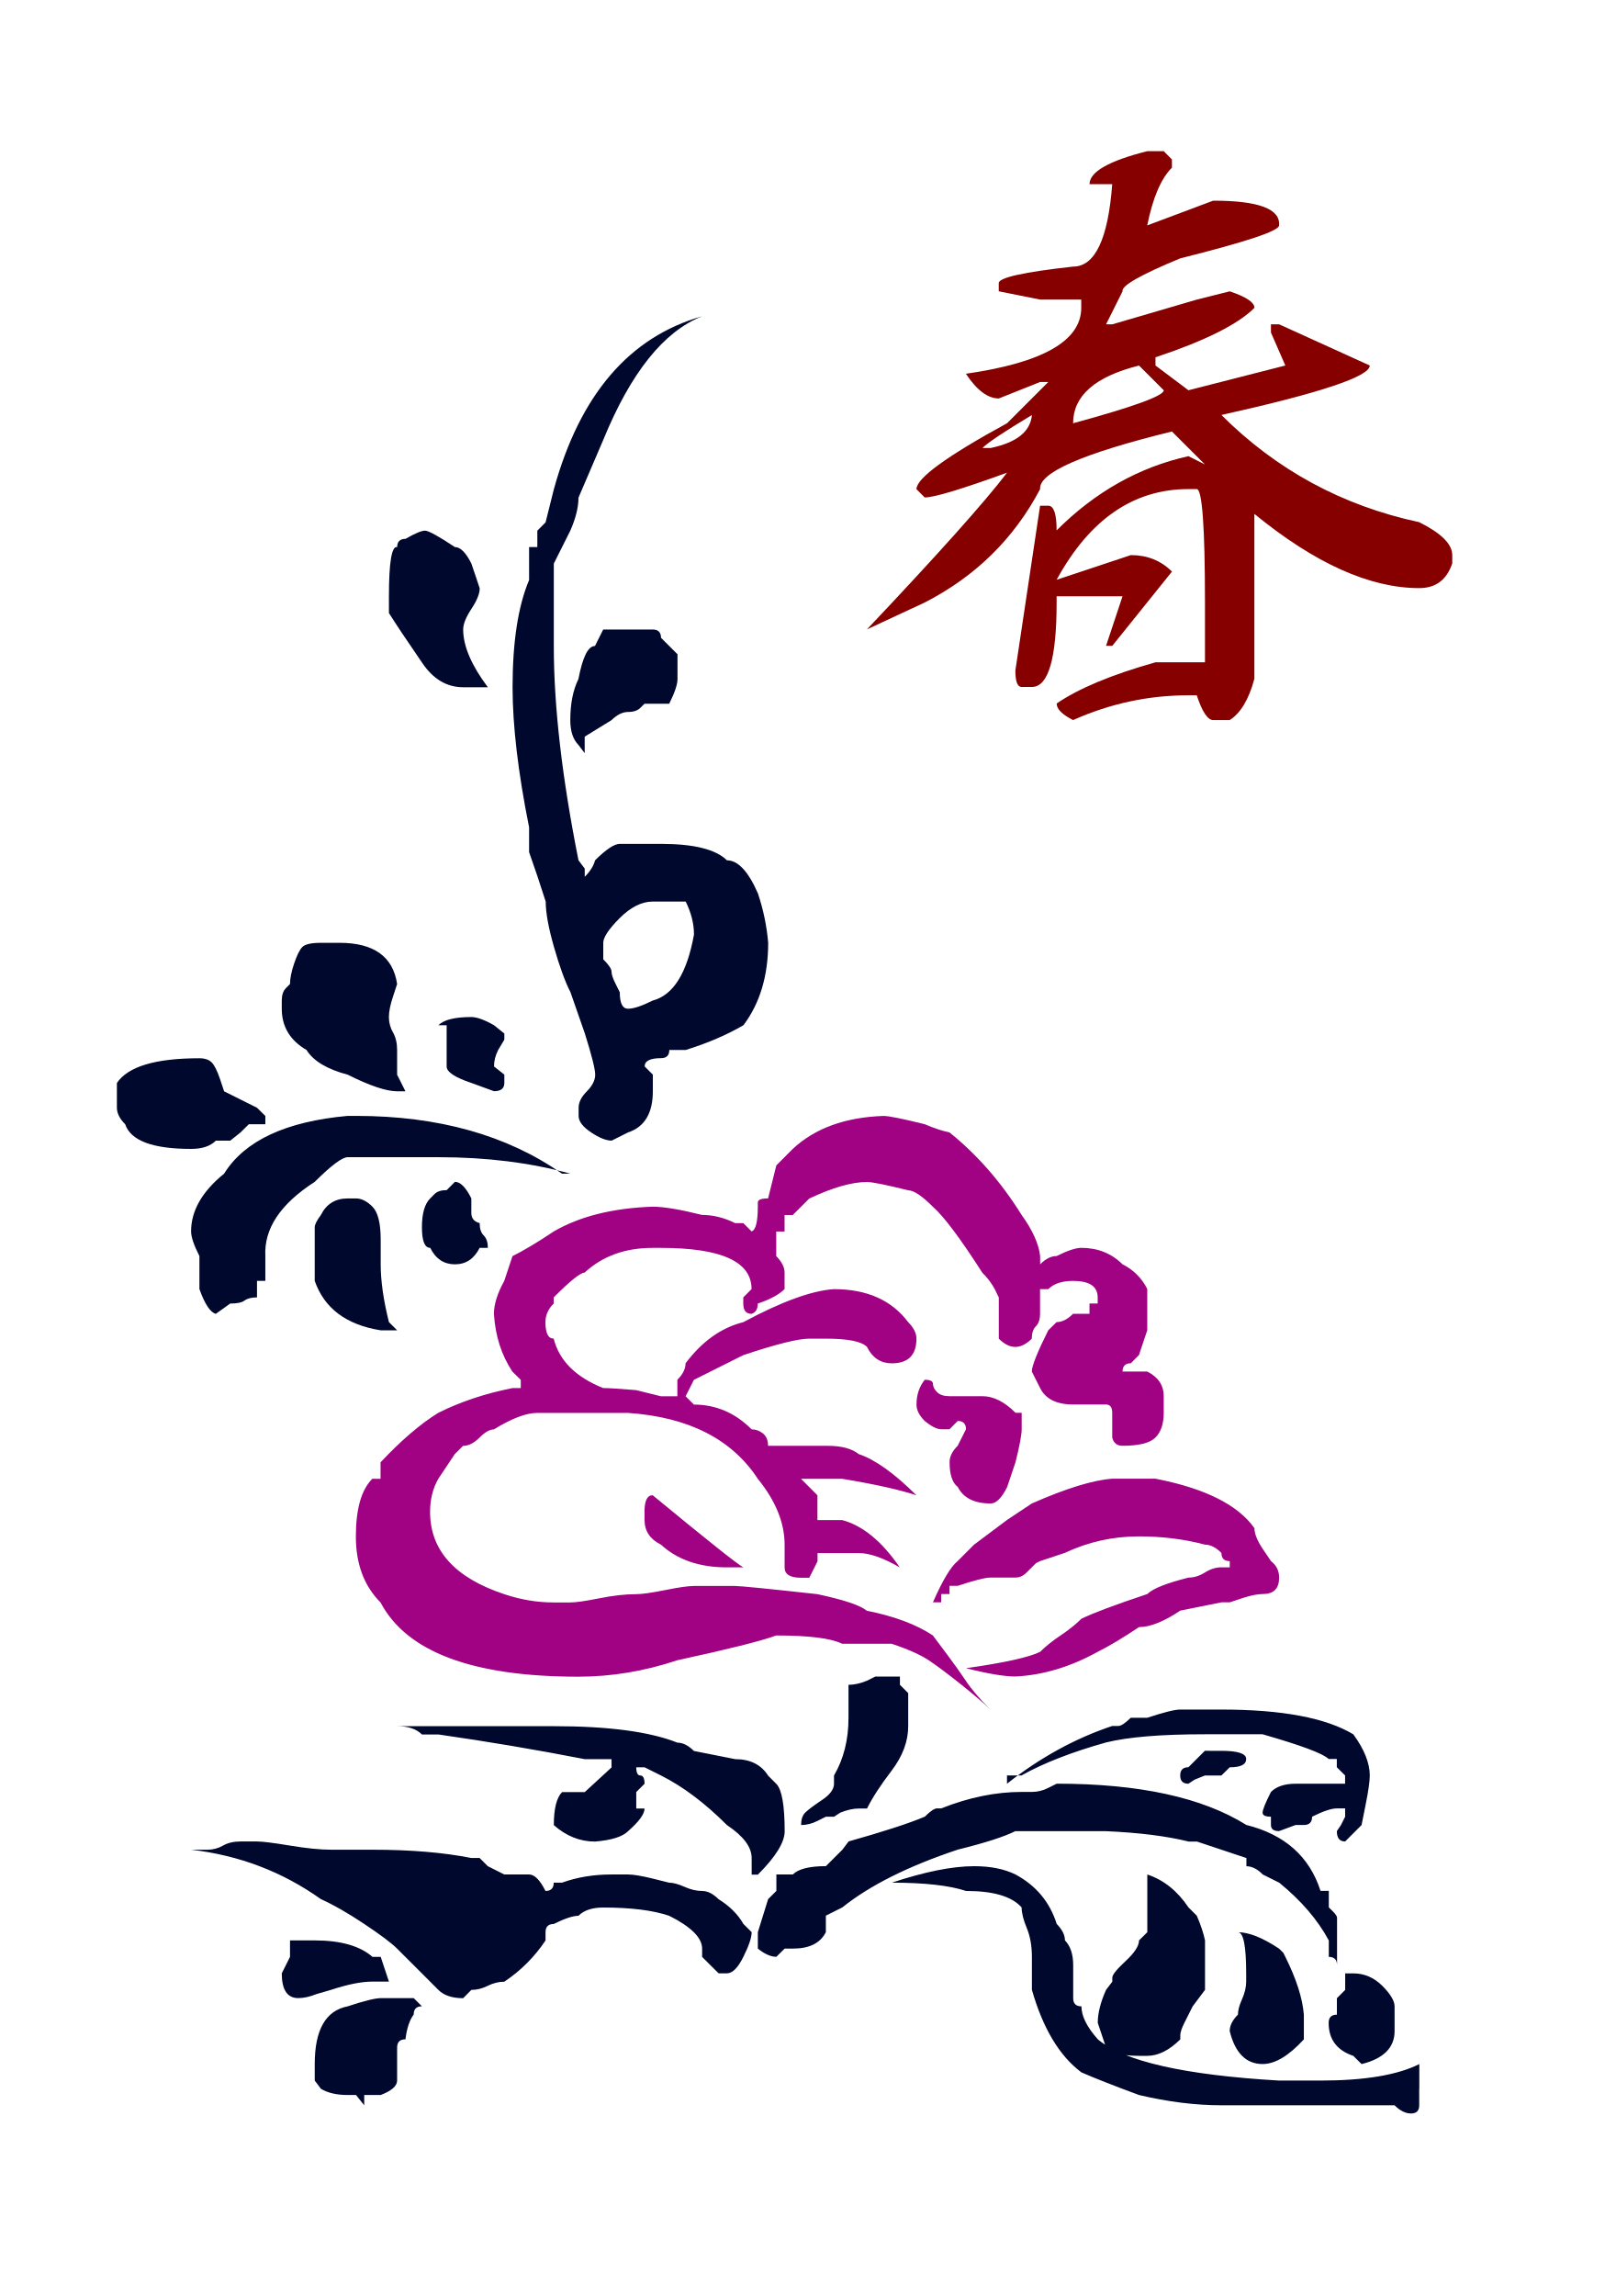
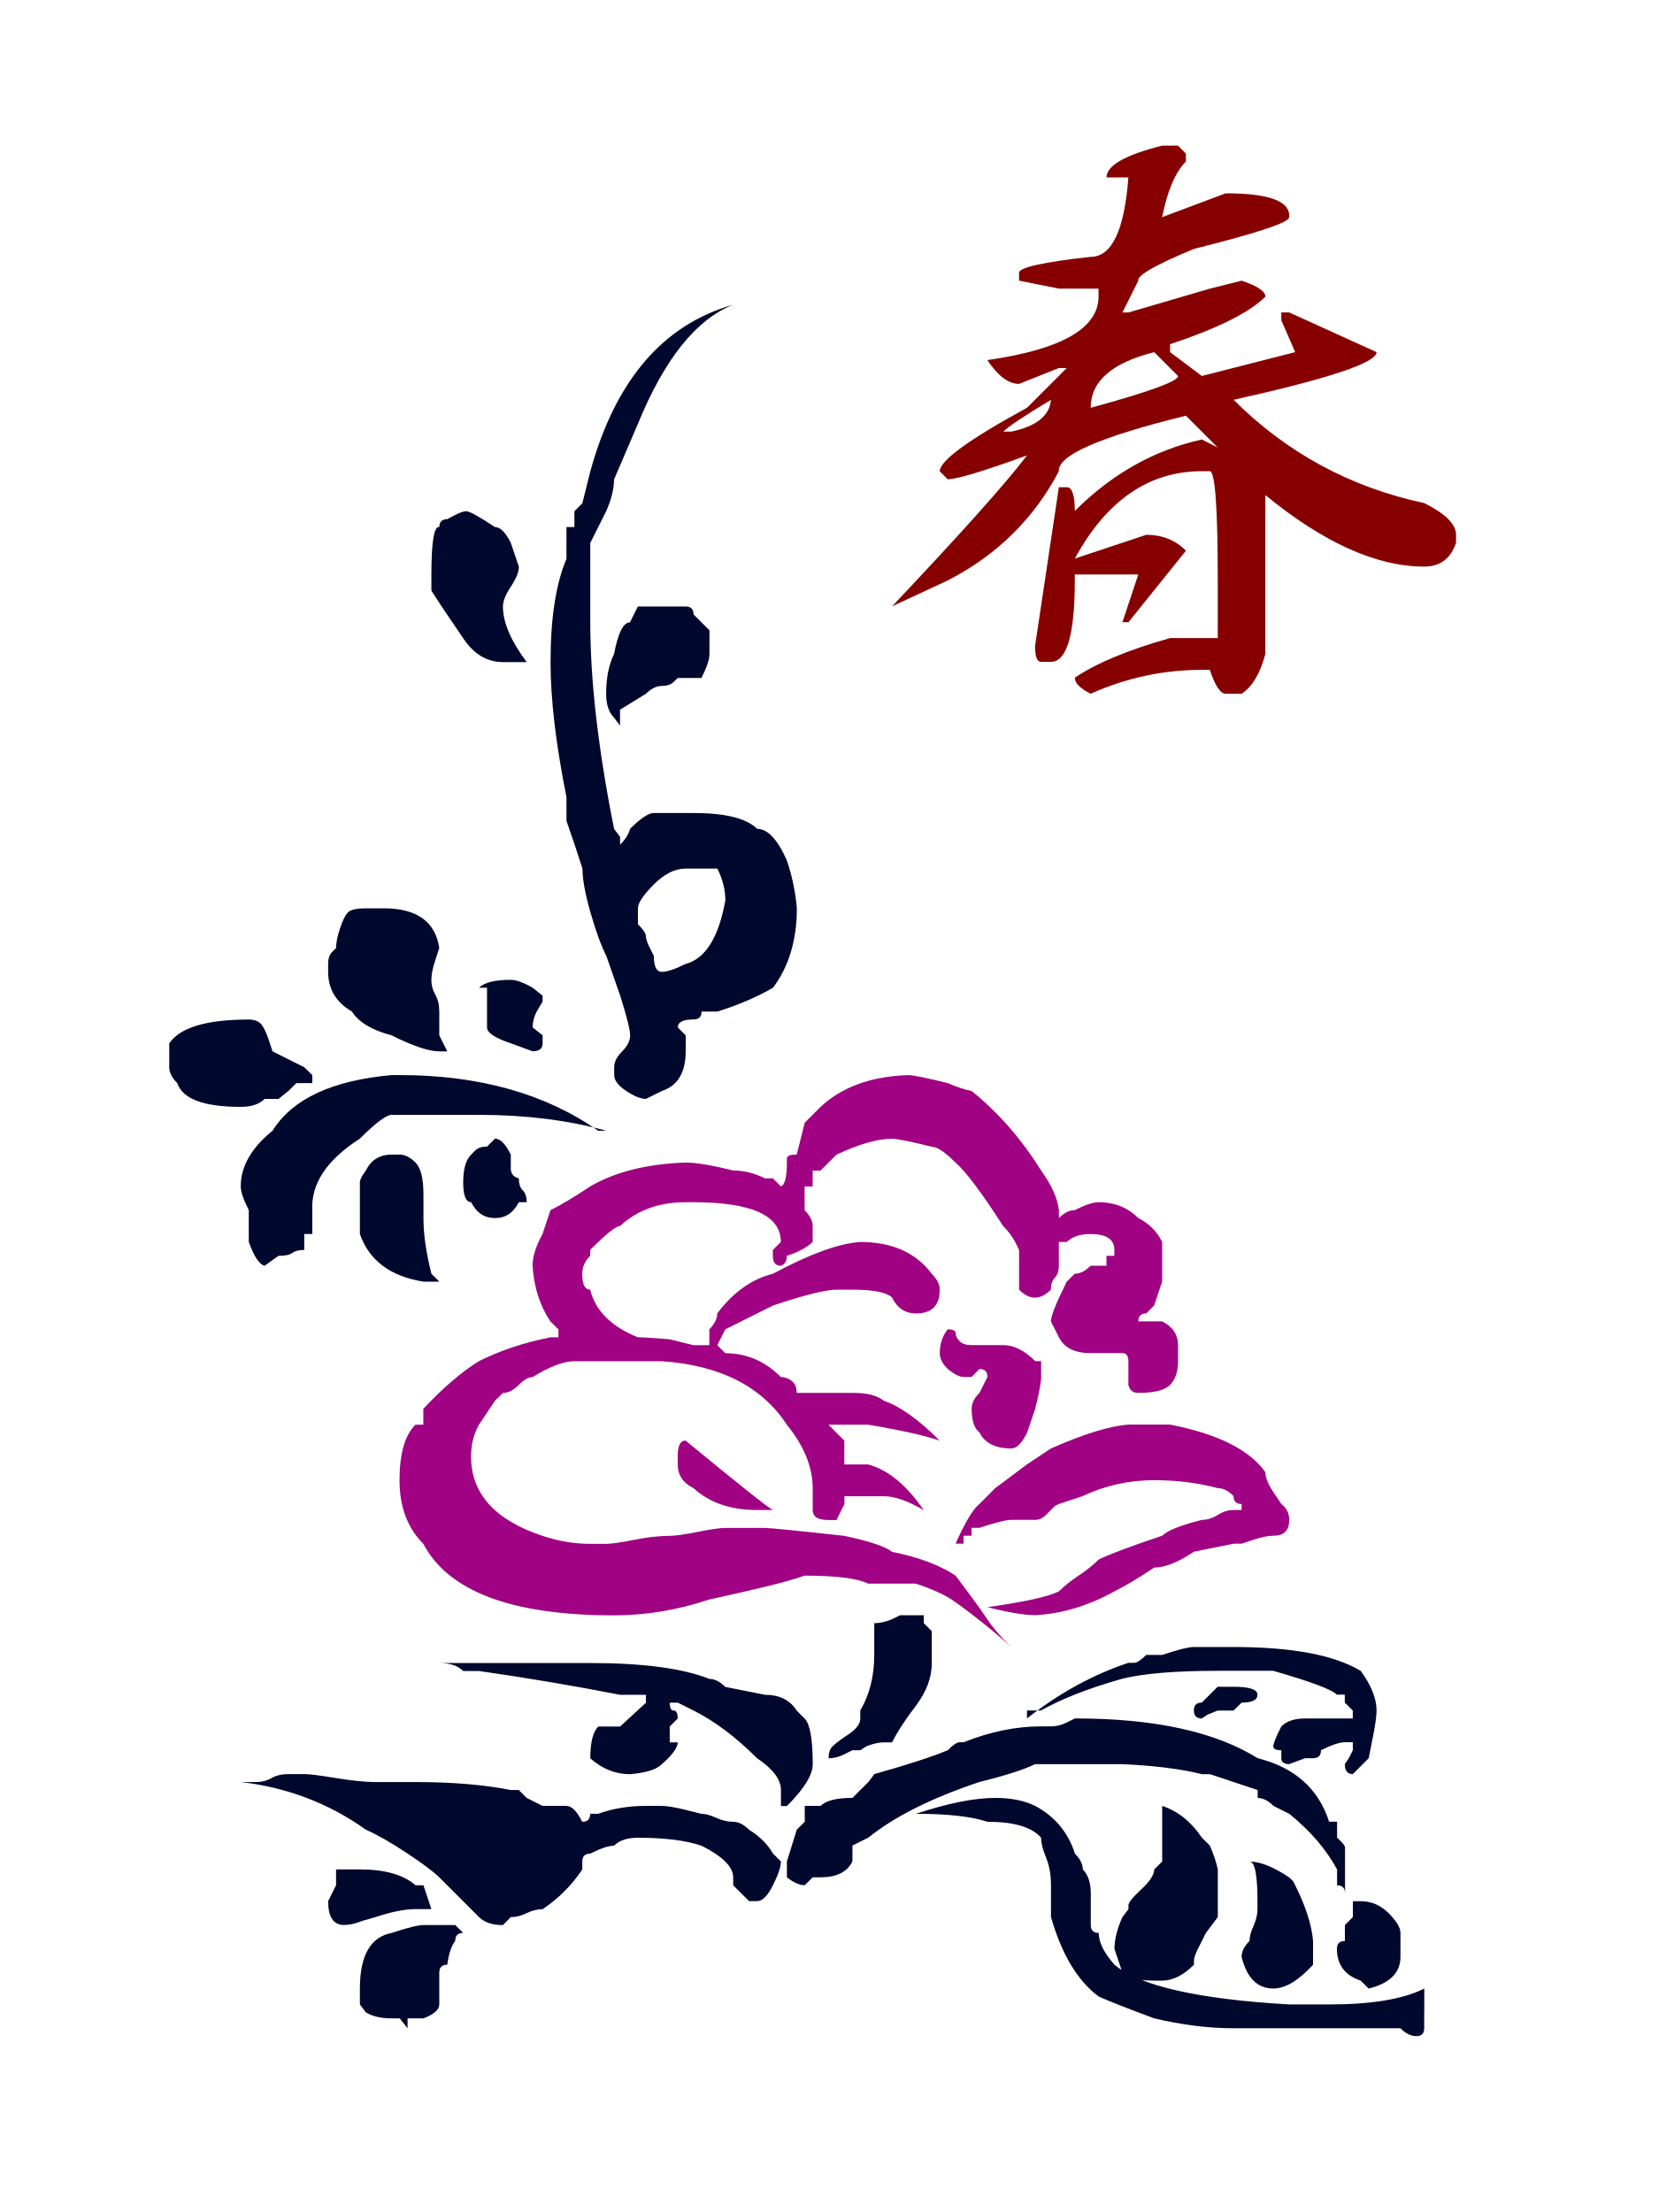
- <svg xmlns="http://www.w3.org/2000/svg" viewBox="0 0 139.764 200">
+ <svg xmlns="http://www.w3.org/2000/svg" viewBox="0 0 139.764 200" height="400" width="300">
  <path d="M66.027 105.108v-.359c0-.238.294-.359.895-.359l.718-2.876 1.432-1.435c1.924-1.795 4.553-2.755 7.9-2.872.48 0 1.679.246 3.598.722.835.355 1.557.593 2.158.714 2.388 1.92 4.485 4.307 6.28 7.183.951 1.319 1.492 2.509 1.617 3.585v.722c.476-.476.952-.722 1.436-.722.952-.476 1.67-.714 2.15-.714 1.431 0 2.629.48 3.593 1.436a4.712 4.712 0 012.154 2.15v3.594l-.363 1.08-.36 1.077-.71.718c-.483 0-.721.246-.721.722h2.154c.951.476 1.435 1.198 1.435 2.15v1.444c0 .96-.246 1.673-.721 2.15-.476.483-1.436.721-2.872.721-.48 0-.778-.238-.895-.722v-2.153c0-.476-.186-.722-.545-.722h-2.867c-1.432 0-2.396-.476-2.872-1.436l-.722-1.432c0-.476.476-1.674 1.432-3.593l.726-.714c.472 0 .952-.238 1.431-.722h1.436v-.896h.714v-.536c0-.96-.714-1.436-2.15-1.436-.96 0-1.677.242-2.157.718h-.714v2.154c0 .484-.125.843-.363 1.08-.238.243-.359.606-.359 1.082-.476.475-.96.717-1.432.717-.484 0-.96-.242-1.44-.717v-3.59l-.35-.722a5.95 5.95 0 00-1.085-1.436c-1.92-2.992-3.352-4.904-4.308-5.743-.956-.96-1.678-1.436-2.154-1.436-1.92-.476-3.117-.722-3.593-.722-1.319 0-2.989.484-5.025 1.44l-1.44 1.436h-.71v1.436h-.726v2.145c.476.484.726.96.726 1.436v1.436c-.488.48-1.262.903-2.335 1.258 0 .476-.182.779-.54.896-.48 0-.723-.29-.723-.896v-.536l.722-.722c0-2.392-2.63-3.59-7.9-3.59h-.723c-2.395 0-4.368.714-5.924 2.154-.36 0-1.255.718-2.694 2.158v.536c-.48.476-.718 1.017-.718 1.618 0 .96.238 1.435.718 1.435.48 1.916 1.915 3.348 4.307 4.308.48 0 1.436.064 2.876.181l2.153.533h1.44v-1.432c.476-.48.714-.956.714-1.436 1.436-1.912 3.118-3.11 5.03-3.585 3.347-1.8 5.985-2.75 7.896-2.876 2.876 0 5.034.96 6.47 2.876.475.476.721.96.721 1.436 0 1.435-.722 2.15-2.153 2.15-.96 0-1.686-.477-2.158-1.433-.476-.48-1.674-.717-3.59-.717h-1.435c-.96 0-2.876.475-5.748 1.435l-4.307 2.154-.722 1.432.722.722c1.916 0 3.598.722 5.03 2.157.358 0 .685.121.983.355.303.242.448.601.448 1.081h5.202c1.199 0 2.094.238 2.695.718 1.436.48 3.11 1.682 5.03 3.59-1.44-.476-3.594-.96-6.466-1.436h-3.593l.718.718.717.718v2.161h2.158c1.79.476 3.465 1.856 5.021 4.126-1.435-.835-2.633-1.254-3.589-1.254H71.23v.714l-.718 1.436h-.718c-.96 0-1.432-.295-1.432-.896v-1.976c0-1.916-.782-3.831-2.335-5.743-2.275-3.473-6.05-5.384-11.313-5.743H46.809c-.96 0-2.218.476-3.775 1.435-.36 0-.779.238-1.255.714-.484.484-.96.722-1.435.722l-.722.718-1.436 2.154c-.476.839-.714 1.795-.714 2.871 0 3.356 2.15 5.744 6.461 7.175 1.44.484 2.876.722 4.308.722h1.443c.472 0 1.311-.117 2.513-.359 1.194-.238 2.27-.363 3.23-.363.473 0 1.315-.112 2.513-.354s2.033-.36 2.513-.36h3.593c.472 0 2.868.239 7.175.714 2.271.484 3.715.96 4.308 1.444 2.396.476 4.311 1.198 5.747 2.15.36.484.803 1.08 1.343 1.795.54.722 1.049 1.44 1.533 2.157.472.722 1.19 1.557 2.15 2.517-.48-.476-1.32-1.198-2.517-2.158-1.194-.951-2.15-1.673-2.872-2.15-.714-.475-1.79-.96-3.226-1.435h-4.308c-.96-.476-2.875-.722-5.751-.722-1.315.484-4.186 1.198-8.615 2.158-2.872.96-5.747 1.432-8.627 1.432-9.212 0-14.955-2.154-17.23-6.466-1.435-1.435-2.15-3.347-2.15-5.743 0-2.395.473-4.07 1.433-5.03h.718v-1.435c1.794-1.912 3.472-3.347 5.025-4.307 1.916-.96 4.07-1.682 6.465-2.158h.726v-.718l-.726-.714c-.956-1.436-1.492-3.11-1.613-5.033 0-.831.302-1.791.9-2.872l.717-2.158c.96-.475 2.158-1.19 3.594-2.15 2.27-1.318 5.146-2.036 8.618-2.157.96 0 2.396.242 4.308.718.956 0 1.92.238 2.88.714h.713l.722.722c.36-.121.54-.843.54-2.158zm-9.873 26.574c0-.96.238-1.435.713-1.435 4.792 3.948 7.426 6.045 7.901 6.283h-1.435c-2.396 0-4.304-.661-5.744-1.976-.955-.476-1.431-1.19-1.431-2.15v-.722zm27.288-5.747l.722-1.436c0-.476-.246-.722-.722-.722l-.714.722h-.726c-.359 0-.839-.238-1.432-.722-.48-.475-.718-.951-.718-1.431 0-.835.238-1.557.718-2.158.476 0 .718.125.718.363s.117.476.36.714c.241.246.596.355 1.084.355h2.872c.952 0 1.915.484 2.875 1.444h.537v1.435c0 .476-.178 1.436-.537 2.872l-.726 2.154c-.472.956-.956 1.44-1.431 1.44-1.436 0-2.396-.484-2.872-1.44-.476-.36-.714-1.073-.714-2.154-.008-.476.23-.96.706-1.436zm16.516 2.872h.718c4.307.839 7.183 2.274 8.618 4.307 0 .484.246 1.081.718 1.795l.726 1.077c.472.363.71.843.71 1.436 0 .96-.472 1.431-1.432 1.431-.472 0-1.077.13-1.79.363l-1.077.36h-.726l-3.586.721c-1.435.96-2.633 1.436-3.597 1.436-1.432.956-2.63 1.674-3.594 2.15-2.395 1.323-4.783 2.036-7.175 2.153-.96 0-2.395-.238-4.307-.722 3.347-.475 5.505-.951 6.465-1.431.476-.476 1.073-.952 1.795-1.436.71-.476 1.31-.952 1.79-1.436.956-.476 2.868-1.198 5.748-2.158.48-.476 1.677-.951 3.59-1.431.475 0 .955-.146 1.435-.448.476-.299.956-.448 1.432-.448h.726v-.54c-.48 0-.726-.238-.726-.714-.476-.476-.956-.722-1.432-.722-1.795-.476-3.715-.718-5.747-.718-2.27 0-4.425.476-6.461 1.436l-2.154.714-.363.181-.807.807c-.298.302-.625.448-.984.448h-2.157c-.48 0-1.436.246-2.872.722h-.714v.713h-.726v.722h-.718c.84-1.911 1.553-3.11 2.154-3.593l1.432-1.432 2.871-2.15 2.158-1.435c2.989-1.315 5.324-2.037 7.006-2.158z" fill="#a00283" />
  <path d="M99.958 13.168h1.435l.714.722v.714c-.956.96-1.67 2.634-2.15 5.03l5.744-2.154c3.948 0 5.864.714 5.743 2.153 0 .484-2.867 1.432-8.61 2.872-3.473 1.436-5.151 2.396-5.03 2.872l-1.436 2.875h.545l7.356-2.153 2.876-.722c1.432.484 2.15.96 2.15 1.44-1.432 1.435-4.308 2.871-8.62 4.307v.714l2.872 2.157 8.442-2.157-1.255-2.872v-.718h.71l7.901 3.59c0 .96-4.303 2.391-12.926 4.311 4.791 4.783 10.53 7.901 17.233 9.337 1.92.96 2.88 1.912 2.88 2.871v.714c-.48 1.436-1.432 2.158-2.88 2.158-4.307 0-9.098-2.158-14.362-6.465V59.13c-.48 1.79-1.197 2.989-2.15 3.594h-1.44c-.48 0-.955-.722-1.43-2.158h-.723c-3.472 0-6.82.714-10.05 2.158-.96-.484-1.432-.96-1.432-1.444 1.916-1.311 4.783-2.509 8.615-3.59h4.307V52.48c0-6.578-.242-9.877-.718-9.877h-.722c-4.787 0-8.615 2.642-11.486 7.901l6.465-2.15c1.432 0 2.625.476 3.585 1.436l-5.198 6.465h-.545l1.436-4.315h-5.743v.54c0 4.909-.726 7.36-2.158 7.36h-.9c-.354 0-.536-.475-.536-1.43l2.154-14.359h.714c.48 0 .726.714.726 2.15 3.347-3.348 7.175-5.505 11.486-6.465l1.436.722-2.876-2.872c-7.784 1.912-11.611 3.59-11.486 5.021-2.275 4.316-5.63 7.607-10.055 9.877l-5.03 2.34c6.228-6.582 10.294-11.136 12.205-13.649-3.948 1.432-6.34 2.158-7.175 2.158l-.718-.722c0-.952 2.626-2.871 7.893-5.743l3.594-3.593h-.714l-3.598 1.435c-.951 0-1.915-.714-2.867-2.153 6.703-.96 10.05-2.872 10.05-5.744v-.718h-3.59l-3.597-.721v-.714c0-.476 2.158-.96 6.47-1.436 1.915 0 3.057-2.392 3.416-7.183h-1.977c.004-1.069 1.678-2.029 5.03-2.872zM85.596 39.025h.718c2.27-.476 3.468-1.436 3.593-2.872-2.396 1.436-3.831 2.396-4.311 2.872zm7.9-2.154c5.268-1.436 7.902-2.396 7.902-2.872l-2.158-2.157c-3.828.96-5.743 2.633-5.743 5.03z" fill="#870000" />
  <path d="M20.06 99.36H18.808c-.48.48-1.198.719-2.158.719-3.352 0-5.263-.718-5.743-2.15-.48-.476-.722-.96-.722-1.436V94.34c.956-1.431 3.347-2.157 7.187-2.157.472 0 .835.125 1.073.363s.472.714.722 1.436l.359 1.08 2.867 1.432.367.36.359.354v.722h-1.44l-.722.714zm-2.685 12.927v-2.872c-.484-.951-.726-1.673-.726-2.15 0-1.802.96-3.476 2.876-5.029 1.786-2.875 5.384-4.549 10.768-5.033h.726c7.175 0 13.168 1.682 17.948 5.033h.725c-3.476-.96-7.308-1.435-11.498-1.435h-7.901c-.472 0-1.432.713-2.872 2.15-2.988 1.919-4.424 4.073-4.303 6.464v2.158h-.726v1.44c-.472 0-.83.089-1.08.27-.239.182-.654.266-1.255.266l-1.254.896c-.476-.121-.956-.835-1.428-2.158zm47.393 55.299l.722.721c0 .476-.246 1.198-.722 2.15-.475.96-.955 1.436-1.435 1.436h-.718l-.718-.71-.722-.722v-.714c0-.476-.242-.96-.718-1.431-.48-.476-1.198-.96-2.154-1.436-1.436-.484-3.347-.718-5.747-.718-.96 0-1.678.238-2.158.718-.472 0-1.198.238-2.15.714-.48 0-.717.246-.717.722v.713a12.864 12.864 0 01-3.594 3.594c-.48 0-.96.121-1.436.355-.476.238-.96.359-1.435.359l-.714.722c-.96 0-1.678-.246-2.158-.722l-1.432-1.436-2.158-2.154c-.475-.476-1.431-1.198-2.871-2.157-1.44-.96-2.69-1.674-3.771-2.158-3.356-2.388-7.123-3.824-11.313-4.308h1.44c.472 0 .923-.12 1.343-.359.415-.237.923-.358 1.524-.358h1.432c.48 0 1.44.12 2.876.358 1.44.238 2.63.36 3.593.36h3.59c3.347 0 6.223.245 8.615.721h.726l.713.714 1.436.722h2.158c.472 0 .952.476 1.432 1.436.472 0 .718-.238.718-.722h.717c1.32-.476 2.755-.714 4.312-.714h1.436c.476 0 1.19.121 2.15.355l1.435.359c.363 0 .807.125 1.347.363.54.242 1.049.359 1.525.359.484 0 .956.238 1.436.714.968.6 1.69 1.323 2.165 2.154zM30.293 93.614c-1.79-.476-2.989-1.19-3.585-2.15-1.44-.84-2.158-2.037-2.158-3.594v-.714c0-.475.12-.838.359-1.08l.359-.363c0-.476.117-1.073.363-1.791.242-.718.476-1.194.718-1.436.238-.238.774-.359 1.613-.359h1.617c2.989 0 4.667 1.198 5.021 3.59l-.354 1.08c-.242.718-.363 1.323-.363 1.8 0 .475.12.927.363 1.342.237.424.354.932.354 1.529v2.15l.363.721.363.722H34.6c-.955-.004-2.391-.488-4.307-1.447zm2.158 79c-.96 0-2.158.239-3.594.715l-1.254.363c-.605.242-1.141.359-1.617.359-.956 0-1.436-.722-1.436-2.158l.718-1.436v-1.432h2.153c2.271 0 3.949.484 5.03 1.432h.718l.718 2.158H32.81zm.718-56.733c-2.993-.476-4.913-1.912-5.748-4.308v-4.67c0-.238.186-.593.54-1.073.48-.96 1.26-1.436 2.332-1.436h.726c.472 0 .952.238 1.432.718.476.484.718 1.432.718 2.872v2.153c0 1.432.238 3.11.718 5.03l.717.714zm2.157 58.17h.718l.718.714c-.48 0-.718.238-.718.721-.363.476-.597 1.194-.718 2.154-.48 0-.726.238-.726.718v2.872c0 .476-.475.895-1.431 1.262h-1.436v.895l-.714-.895h-.726c-.956 0-1.734-.181-2.331-.54l-.54-.718v-1.436c0-2.989.96-4.662 2.871-5.03 1.436-.475 2.396-.713 2.876-.713h2.157zm-1.44-121.729v-.359c0-2.988.243-4.428.718-4.307 0-.476.246-.718.726-.718.831-.48 1.404-.714 1.702-.714.295 0 1.166.476 2.606 1.432.476 0 .96.48 1.432 1.436l.367 1.08.359 1.077c0 .476-.25 1.073-.726 1.795-.472.714-.714 1.315-.714 1.79 0 1.437.714 3.118 2.15 5.03h-2.15c-1.436 0-2.634-.714-3.594-2.158-1.315-1.911-2.274-3.347-2.875-4.307zM65.49 161.846c0-.96-.722-1.911-2.157-2.871-1.92-1.92-3.828-3.356-5.744-4.316l-1.431-.714h-.722c0 .476.117.714.359.714.238 0 .363.246.363.722l-.722.718v1.436h.722c0 .484-.484 1.141-1.436 1.976-.48.484-1.436.783-2.876.904-1.319 0-2.508-.476-3.593-1.432 0-1.444.246-2.396.718-2.876h1.976l2.335-2.15v-.721h-2.335a258.935 258.935 0 00-12.749-2.15h-2.154.718c-.48-.48-1.198-.722-2.158-.722H48.25c4.791 0 8.38.484 10.776 1.436.476 0 .952.246 1.432.722l3.598.714c1.306 0 2.27.484 2.867 1.435l.718.722c.476.476.726 1.856.726 4.126 0 .96-.782 2.223-2.335 3.775h-.54zM41.066 104.39v1.254c0 .476.242.779.726.896 0 .484.112.839.354 1.08.242.243.36.602.36 1.077h-.714c-.484.96-1.198 1.436-2.158 1.436-.956 0-1.674-.476-2.15-1.436-.484 0-.722-.6-.722-1.798 0-1.19.238-2.033.722-2.509l.36-.363c.237-.242.588-.359 1.076-.359l.718-.722c.472.004.956.488 1.428 1.444zm0-15.798c.475 0 1.141.238 1.976.714l.9.722v.536l-.537.896c-.242.476-.363.96-.363 1.436l.9.713v.722c0 .476-.295.722-.9.722l-1.976-.722c-1.432-.476-2.15-.955-2.15-1.431v-3.594h-.722c.48-.476 1.436-.714 2.872-.714zm5.033-14.366v-2.158c-.96-4.783-1.44-8.852-1.44-12.208 0-3.948.48-7.058 1.44-9.337v-2.867h.718v-1.432l.718-.722.718-2.872c2.27-8.255 6.582-13.285 12.926-15.08-3.348 1.315-6.22 4.909-8.619 10.769l-2.158 5.03c0 .834-.238 1.794-.71 2.87l-1.44 2.873v7.179c0 5.27.719 11.49 2.15 18.669l.545.722v.714c.476-.476.774-.952.9-1.436.955-.952 1.677-1.432 2.153-1.432h3.593c2.872 0 4.788.484 5.744 1.432.96 0 1.859.96 2.698 2.88a18.39 18.39 0 01.895 4.303c0 2.872-.718 5.267-2.154 7.18-1.435.838-3.11 1.56-5.029 2.157h-1.432c0 .476-.242.714-.718.714-.955 0-1.431.246-1.431.722l.714.713v1.444c0 1.912-.714 3.11-2.15 3.586l-1.436.718c-.48 0-1.077-.238-1.795-.718-.718-.476-1.085-.956-1.085-1.436v-.714c0-.476.246-.96.726-1.432.472-.484.718-.96.718-1.443 0-.476-.298-1.674-.9-3.586l-1.253-3.594c-.488-.96-.96-2.27-1.44-3.948-.48-1.674-.718-2.989-.718-3.948a130.367 130.367 0 00-1.448-4.312zm7.179-11.494l-2.335 1.435v1.436l-.545-.714c-.472-.476-.71-1.197-.71-2.157 0-1.432.238-2.626.71-3.586.367-1.92.843-2.875 1.44-2.875l.718-1.436h4.316c.475 0 .721.246.721.722.476.476.952.96 1.436 1.435v2.158c0 .476-.246 1.198-.722 2.15h-2.15l-.362.355c-.242.246-.597.363-1.077.363-.48.004-.964.242-1.44.714zm.718 17.237c-.956.96-1.436 1.682-1.436 2.158v1.436c.48.476.722.839.722 1.077s.117.597.359 1.073l.359.721c0 .96.242 1.436.722 1.436.476 0 1.19-.238 2.15-.714 1.798-.475 2.988-2.395 3.593-5.75 0-.953-.246-1.913-.722-2.872h-2.871c-.964 0-1.916.484-2.876 1.435zm34.475 79.534c-.96.484-2.637 1.025-5.03 1.617-4.306 1.436-7.662 3.114-10.05 5.03l-1.436.718v1.439c-.483.956-1.435 1.432-2.88 1.432h-.709l-.726.714c-.472 0-1.016-.238-1.61-.714v-1.432l.896-2.88.718-.713v-1.436h1.436c.48-.476 1.44-.722 2.88-.722l.713-.714.726-.722.54-.717c2.981-.84 5.204-1.553 6.64-2.158.475-.476.834-.722 1.076-.722h.36c2.395-.952 4.73-1.432 7-1.432h.9c.476 0 .96-.113 1.432-.359l.726-.359c7.175 0 12.684 1.198 16.516 3.594 3.347.835 5.505 2.754 6.465 5.743h.722v1.436l.359.355c.238.246.359.423.359.54V171.183c0-.476-.242-.722-.718-.722v-1.432c-.964-1.794-2.404-3.468-4.316-5.029l-1.432-.714c-.471-.476-.955-.722-1.431-.722v-.714l-4.308-1.435h-.722c-1.911-.476-4.307-.775-7.179-.904h-7.917zm-15.806-4.844c.84-1.436 1.263-3.11 1.263-5.021v-2.876c.472 0 1.016-.113 1.609-.359l.722-.359h2.15v.718l.721.722v2.872c0 1.319-.48 2.605-1.431 3.864-.96 1.254-1.686 2.363-2.158 3.315h-.718c-.48 0-1.02.125-1.617.363l-.54.355h-.715l-.721.359c-.476.246-.96.363-1.432.363 0-.476.117-.84.359-1.081.238-.238.718-.601 1.431-1.077.722-.476 1.077-.96 1.077-1.436zm50.987 27.293v1.435c0 .476-.238.714-.713.714-.484 0-.96-.238-1.436-.714h-15.084c-2.27 0-4.663-.302-7.18-.895-2.27-.839-3.948-1.5-5.025-1.976-1.915-1.436-3.347-3.832-4.307-7.187v-2.872c0-.952-.15-1.79-.448-2.512-.298-.714-.447-1.32-.447-1.791-.84-.96-2.456-1.436-4.844-1.436-1.432-.476-3.594-.722-6.465-.722 2.871-.952 5.267-1.436 7.175-1.436 1.436 0 2.633.246 3.597.722 1.791.96 2.989 2.396 3.594 4.308.472.484.718.96.718 1.435.472.484.718 1.198.718 2.158v2.872c0 .476.238.714.718.714 0 .838.471 1.798 1.431 2.875 2.275 1.916 7.542 3.11 15.798 3.59h3.593c3.832 0 6.704-.476 8.616-1.436v2.154zm-20.819-33.036h3.586c5.271 0 9.099.722 11.494 2.158.96 1.315 1.432 2.512 1.432 3.585 0 .484-.113 1.323-.355 2.513l-.359 1.803-1.432 1.432c-.484 0-.722-.299-.722-.904l.36-.532.362-.722v-.722h-.722c-.48 0-1.197.246-2.157.722 0 .484-.238.722-.718.722h-.718l-1.44.532c-.472 0-.71-.173-.71-.532v-.722c-.488 0-.726-.117-.726-.355s.238-.839.726-1.799c.472-.476 1.19-.718 2.15-.718h4.311v-.722l-.722-.714v-.722h-.717c-.48-.475-2.404-1.19-5.752-2.15h-5.025c-3.832 0-6.703.239-8.619.715-2.988.839-5.449 1.798-7.36 2.871h-1.263v.722c2.88-2.275 5.929-3.948 9.164-5.03h.536c.238 0 .593-.237 1.08-.713h1.433c1.448-.48 2.4-.718 2.883-.718zm-3.593 20.11l.722-.714v-5.029h-.722.722c1.436.475 2.625 1.435 3.59 2.87l.721.719c.36.835.593 1.556.718 2.153v4.308c-.359.476-.718.96-1.077 1.436l-.363.722-.359.717c-.238.476-.355.835-.355 1.073v.363c-.96.952-1.923 1.436-2.875 1.436h-.722c-1.432 0-2.396-.242-2.872-.718l-.722-2.154c0-.838.238-1.798.722-2.875l.545-.714v-.355c0-.246.387-.722 1.165-1.444.77-.718 1.162-1.315 1.162-1.795zm6.106-16.516h1.073c1.44 0 2.158.242 2.158.713 0 .484-.48.722-1.432.722l-.726.714h-1.436l-.9.363-.54.355c-.476 0-.714-.238-.714-.722 0-.476.238-.714.714-.714.476-.48.956-.96 1.436-1.435h.367zm2.513 22.98c0-.358.113-.81.359-1.347.238-.54.359-1.048.359-1.524v-.722c0-2.388-.238-3.585-.718-3.585.951 0 2.15.475 3.585 1.431l.367.36.178.354c.955 1.916 1.496 3.594 1.613 5.034v2.153c-1.315 1.436-2.509 2.15-3.594 2.15-1.431 0-2.395-.956-2.867-2.872.004-.476.238-.956.718-1.431zm9.34-3.593h.714c.96 0 1.791.363 2.517 1.077.722.722 1.077 1.319 1.077 1.795v2.157c0 1.436-.956 2.396-2.872 2.872l-.363-.355-.359-.359c-1.432-.484-2.15-1.436-2.15-2.872 0-.484.239-.717.718-.717v-1.436l.722-.722v-1.44z" fill="#00082d" />
</svg>
